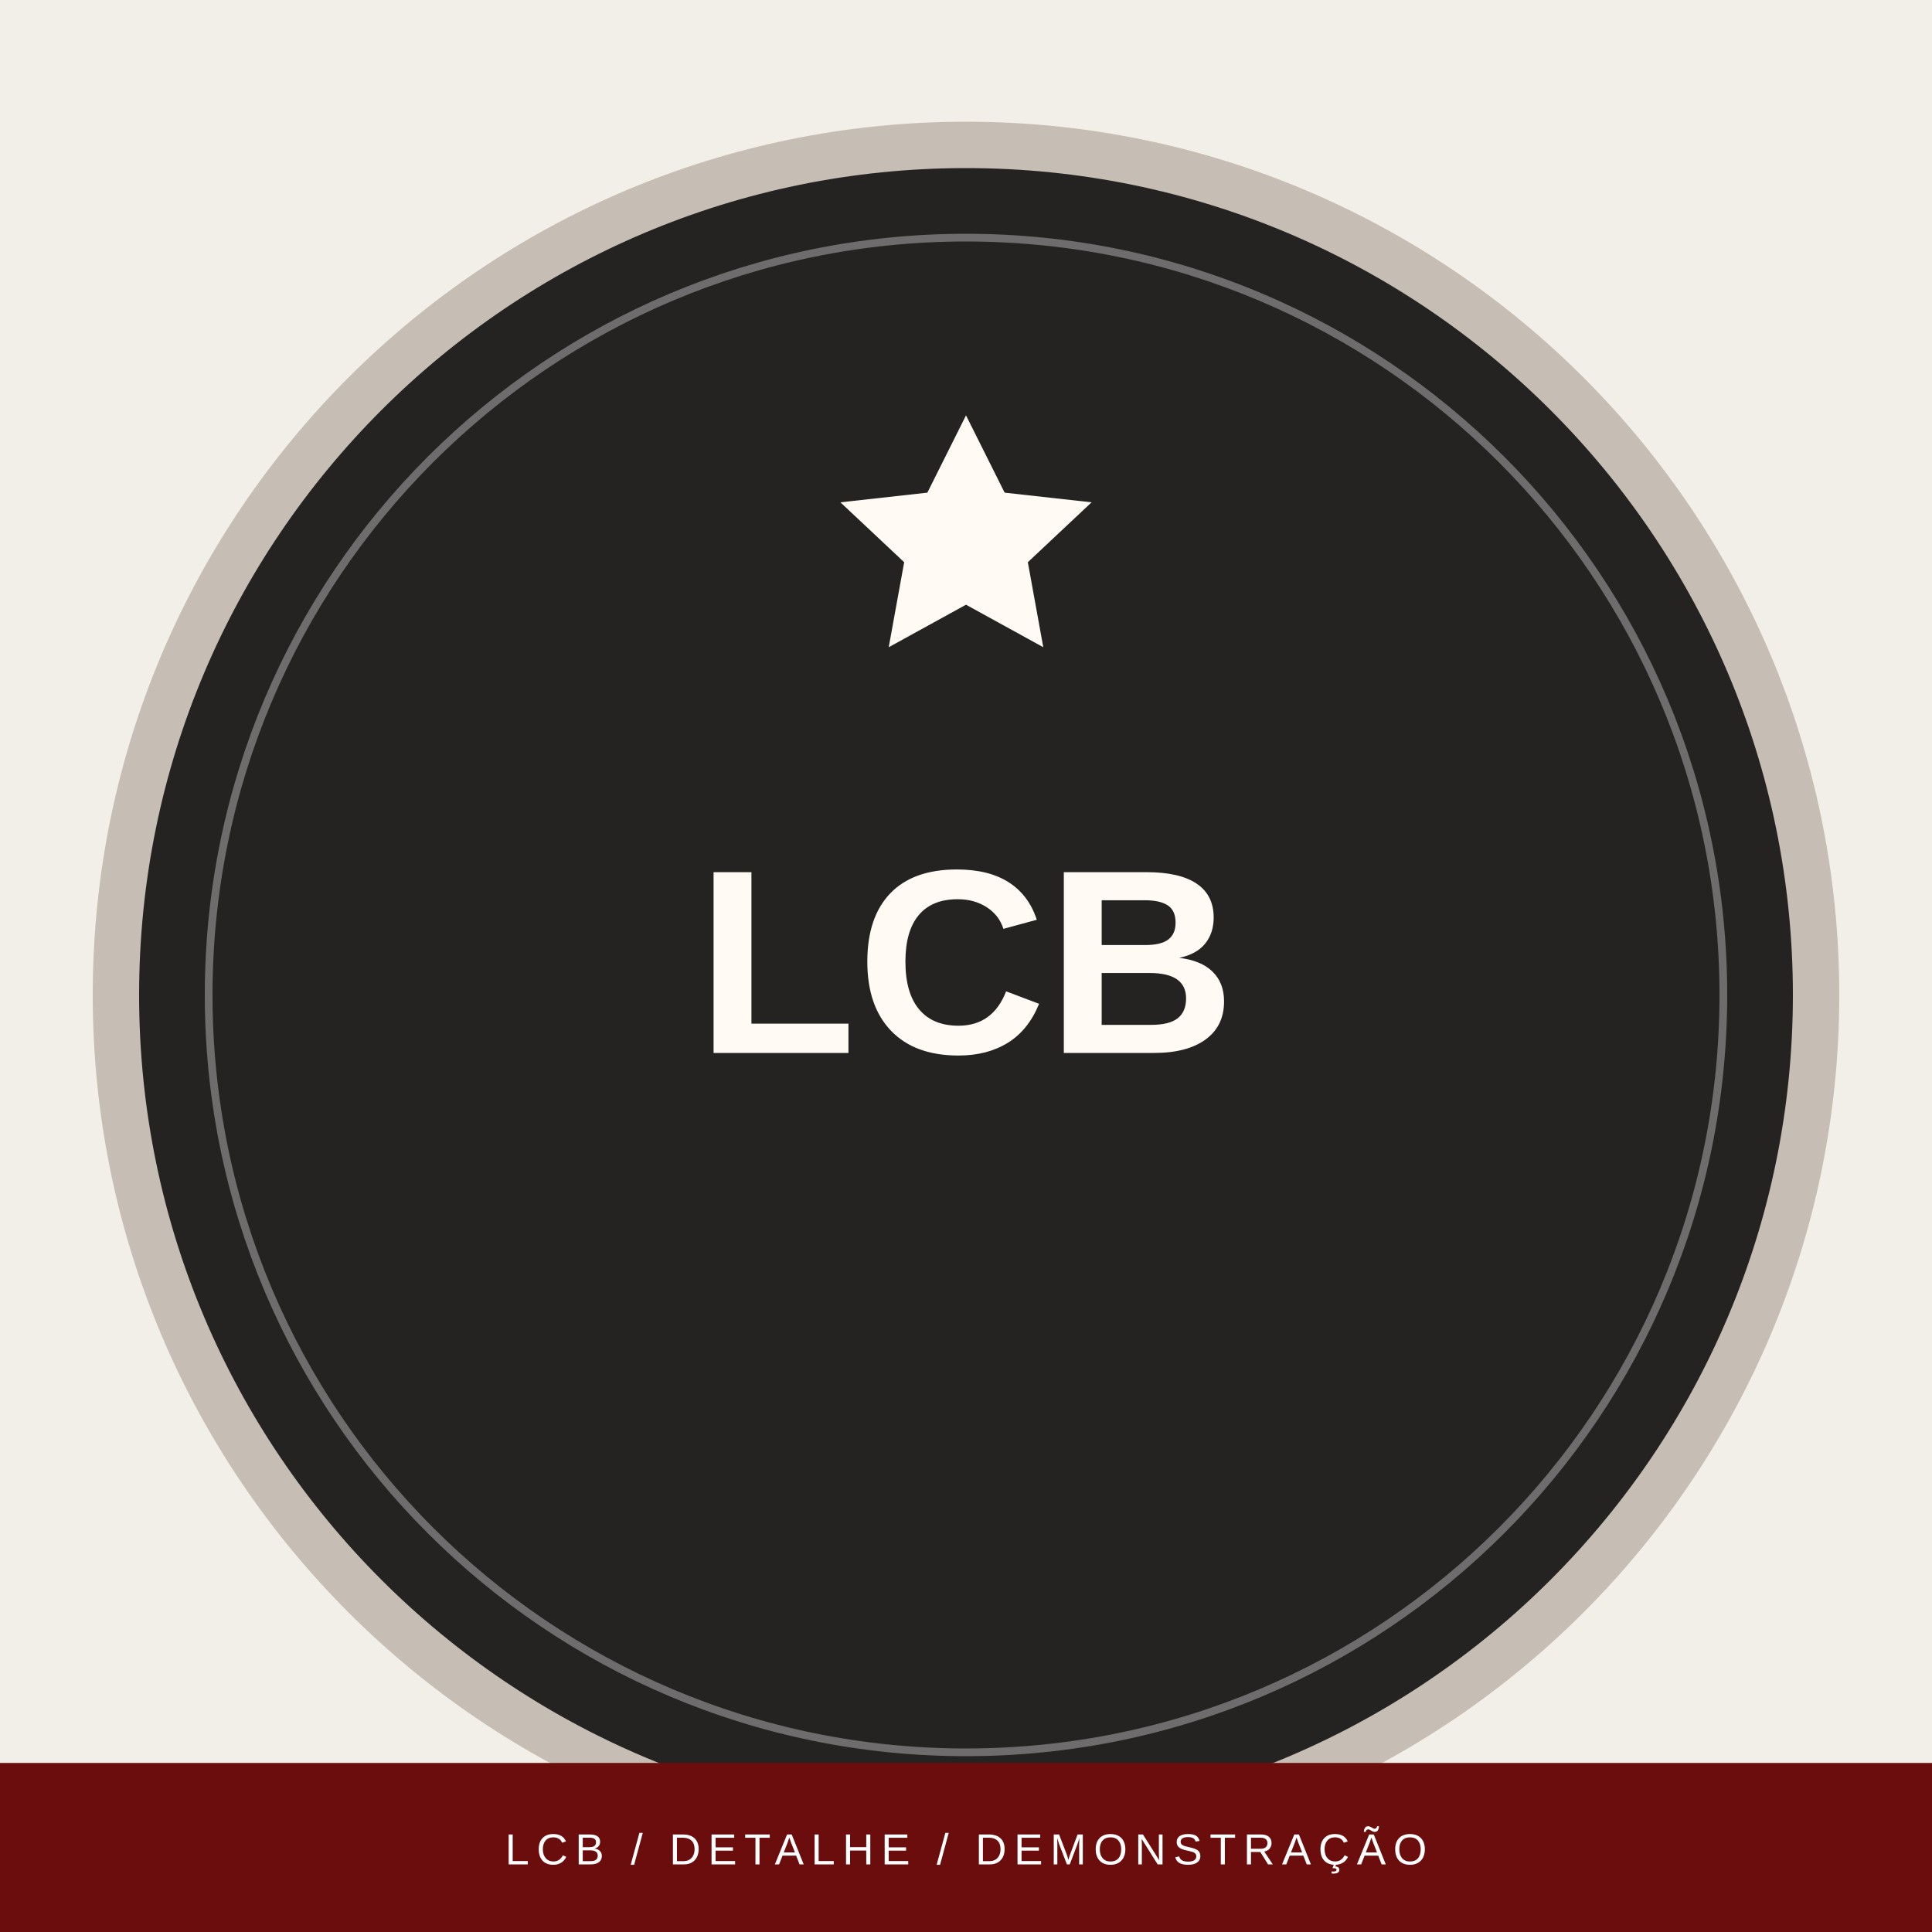
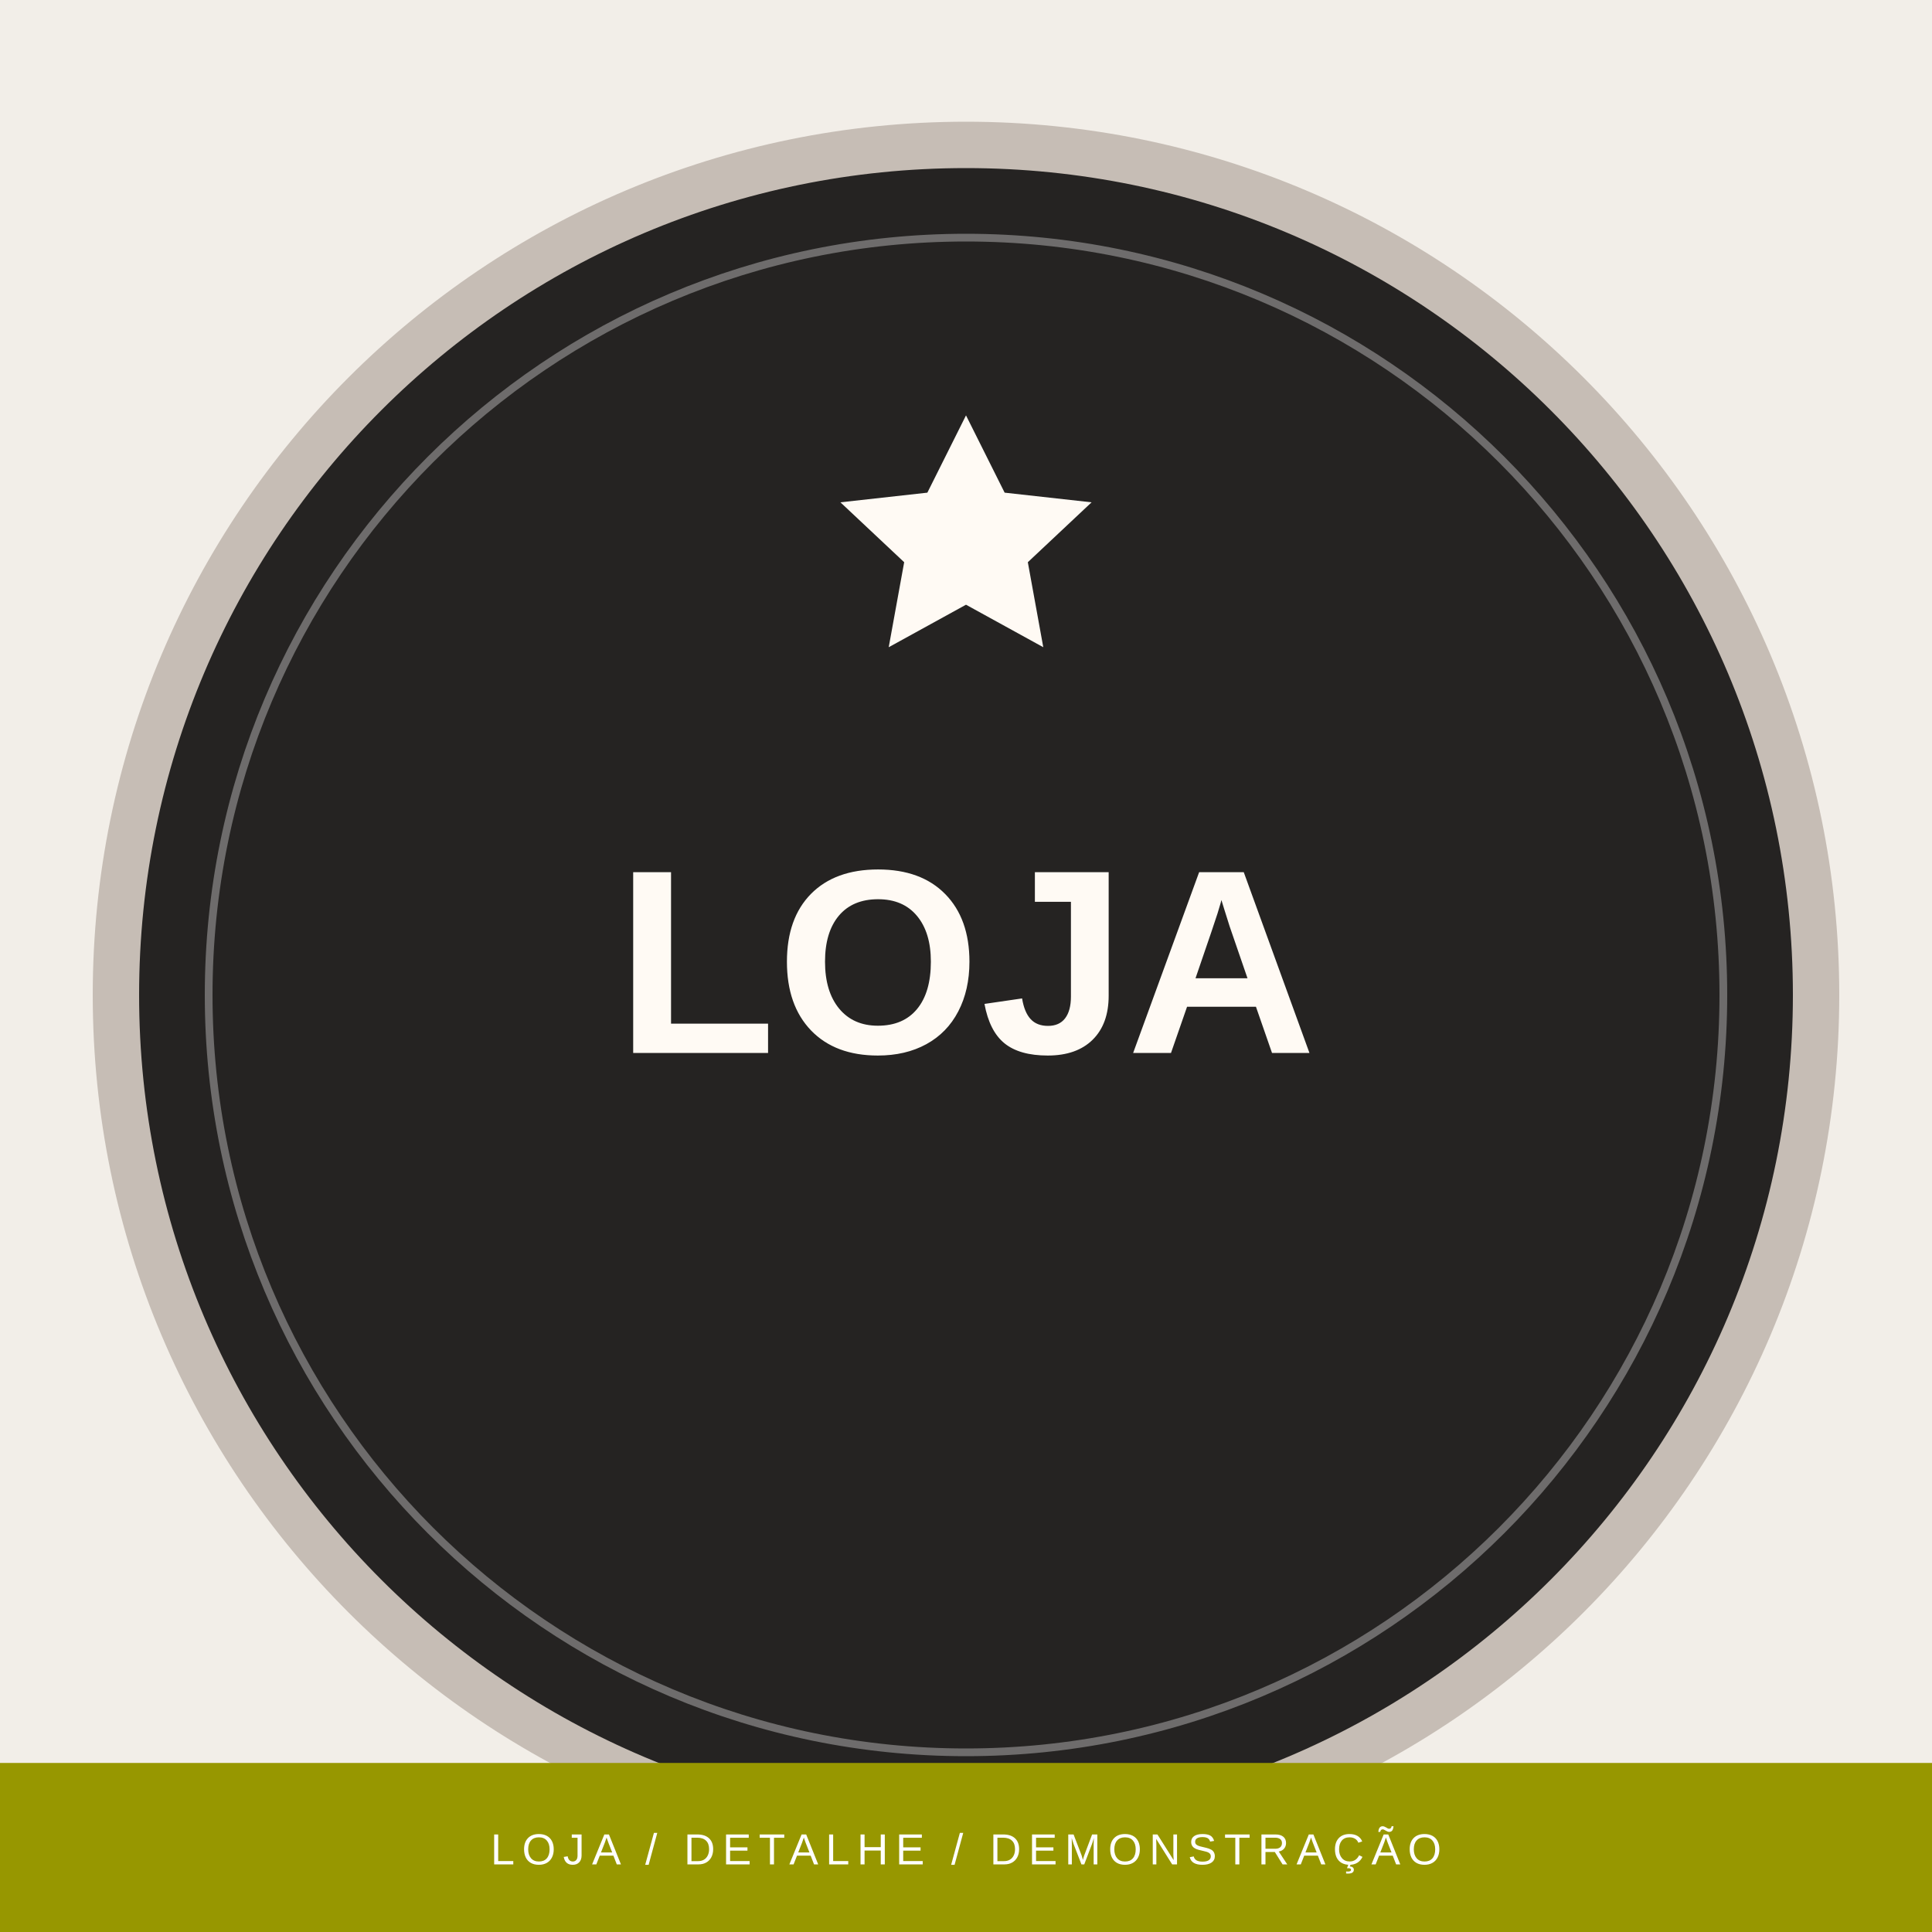
<svg xmlns="http://www.w3.org/2000/svg" width="800" height="800" viewBox="0 0 800 800">
  <rect width="800" height="800" fill="#f2eee8" />
  <g transform="translate(-240 -180) scale(1.6)">
    <circle cx="400" cy="370" r="220" fill="#252322" stroke="#c6bdb5" stroke-width="12" />
    <circle cx="400" cy="370" r="196" fill="none" stroke="#ffffff55" stroke-width="2" />
-     <text x="400" y="385" font-family="Arial,sans-serif" font-size="68" font-weight="900" text-anchor="middle" fill="#fffaf4">LCB</text>
+     <text x="400" y="385" font-family="Arial,sans-serif" font-size="68" font-weight="900" text-anchor="middle" fill="#fffaf4">LOJA</text>
    <path d="M380 300 L400 260 L420 300 L465 305 L432 336 L440 380 L400 358 L360 380 L368 336 L335 305Z" fill="#fffaf4" transform="translate(200 90) scale(.5)" />
  </g>
-   <rect y="730" width="800" height="70" fill="#6b0d0d" />
-   <text x="400" y="772" text-anchor="middle" font-family="Arial,sans-serif" font-size="18" letter-spacing="3" fill="white">LCB / DETALHE / DEMONSTRAÇÃO</text>
+   <rect y="730" width="800" height="70" fill="#979700" />
+   <text x="400" y="772" text-anchor="middle" font-family="Arial,sans-serif" font-size="18" letter-spacing="3" fill="white">LOJA / DETALHE / DEMONSTRAÇÃO</text>
</svg>
